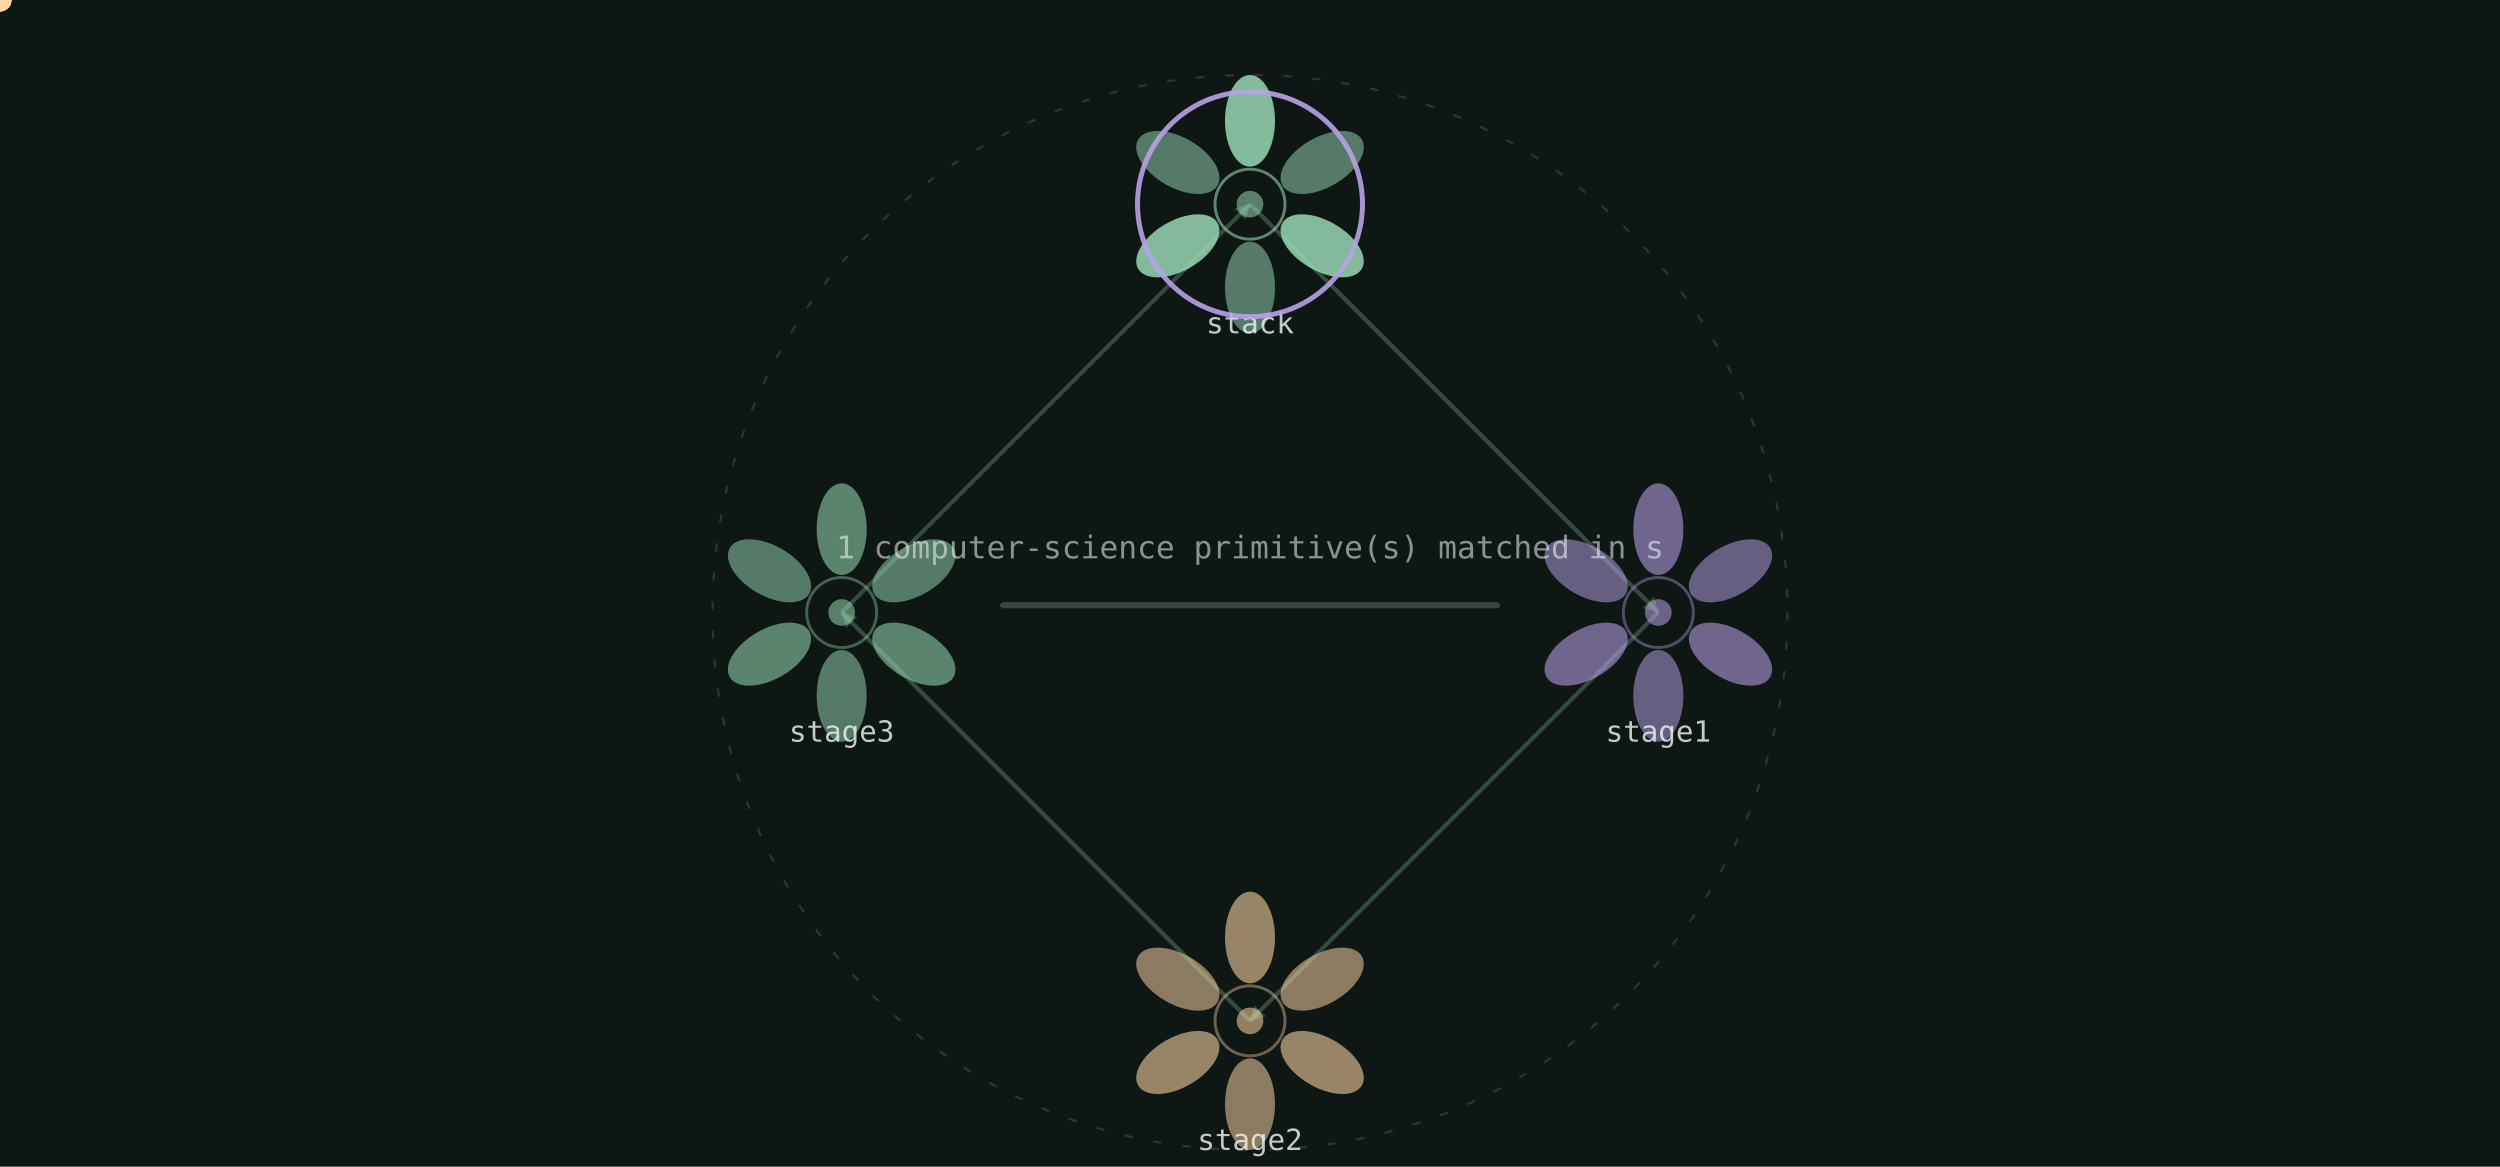
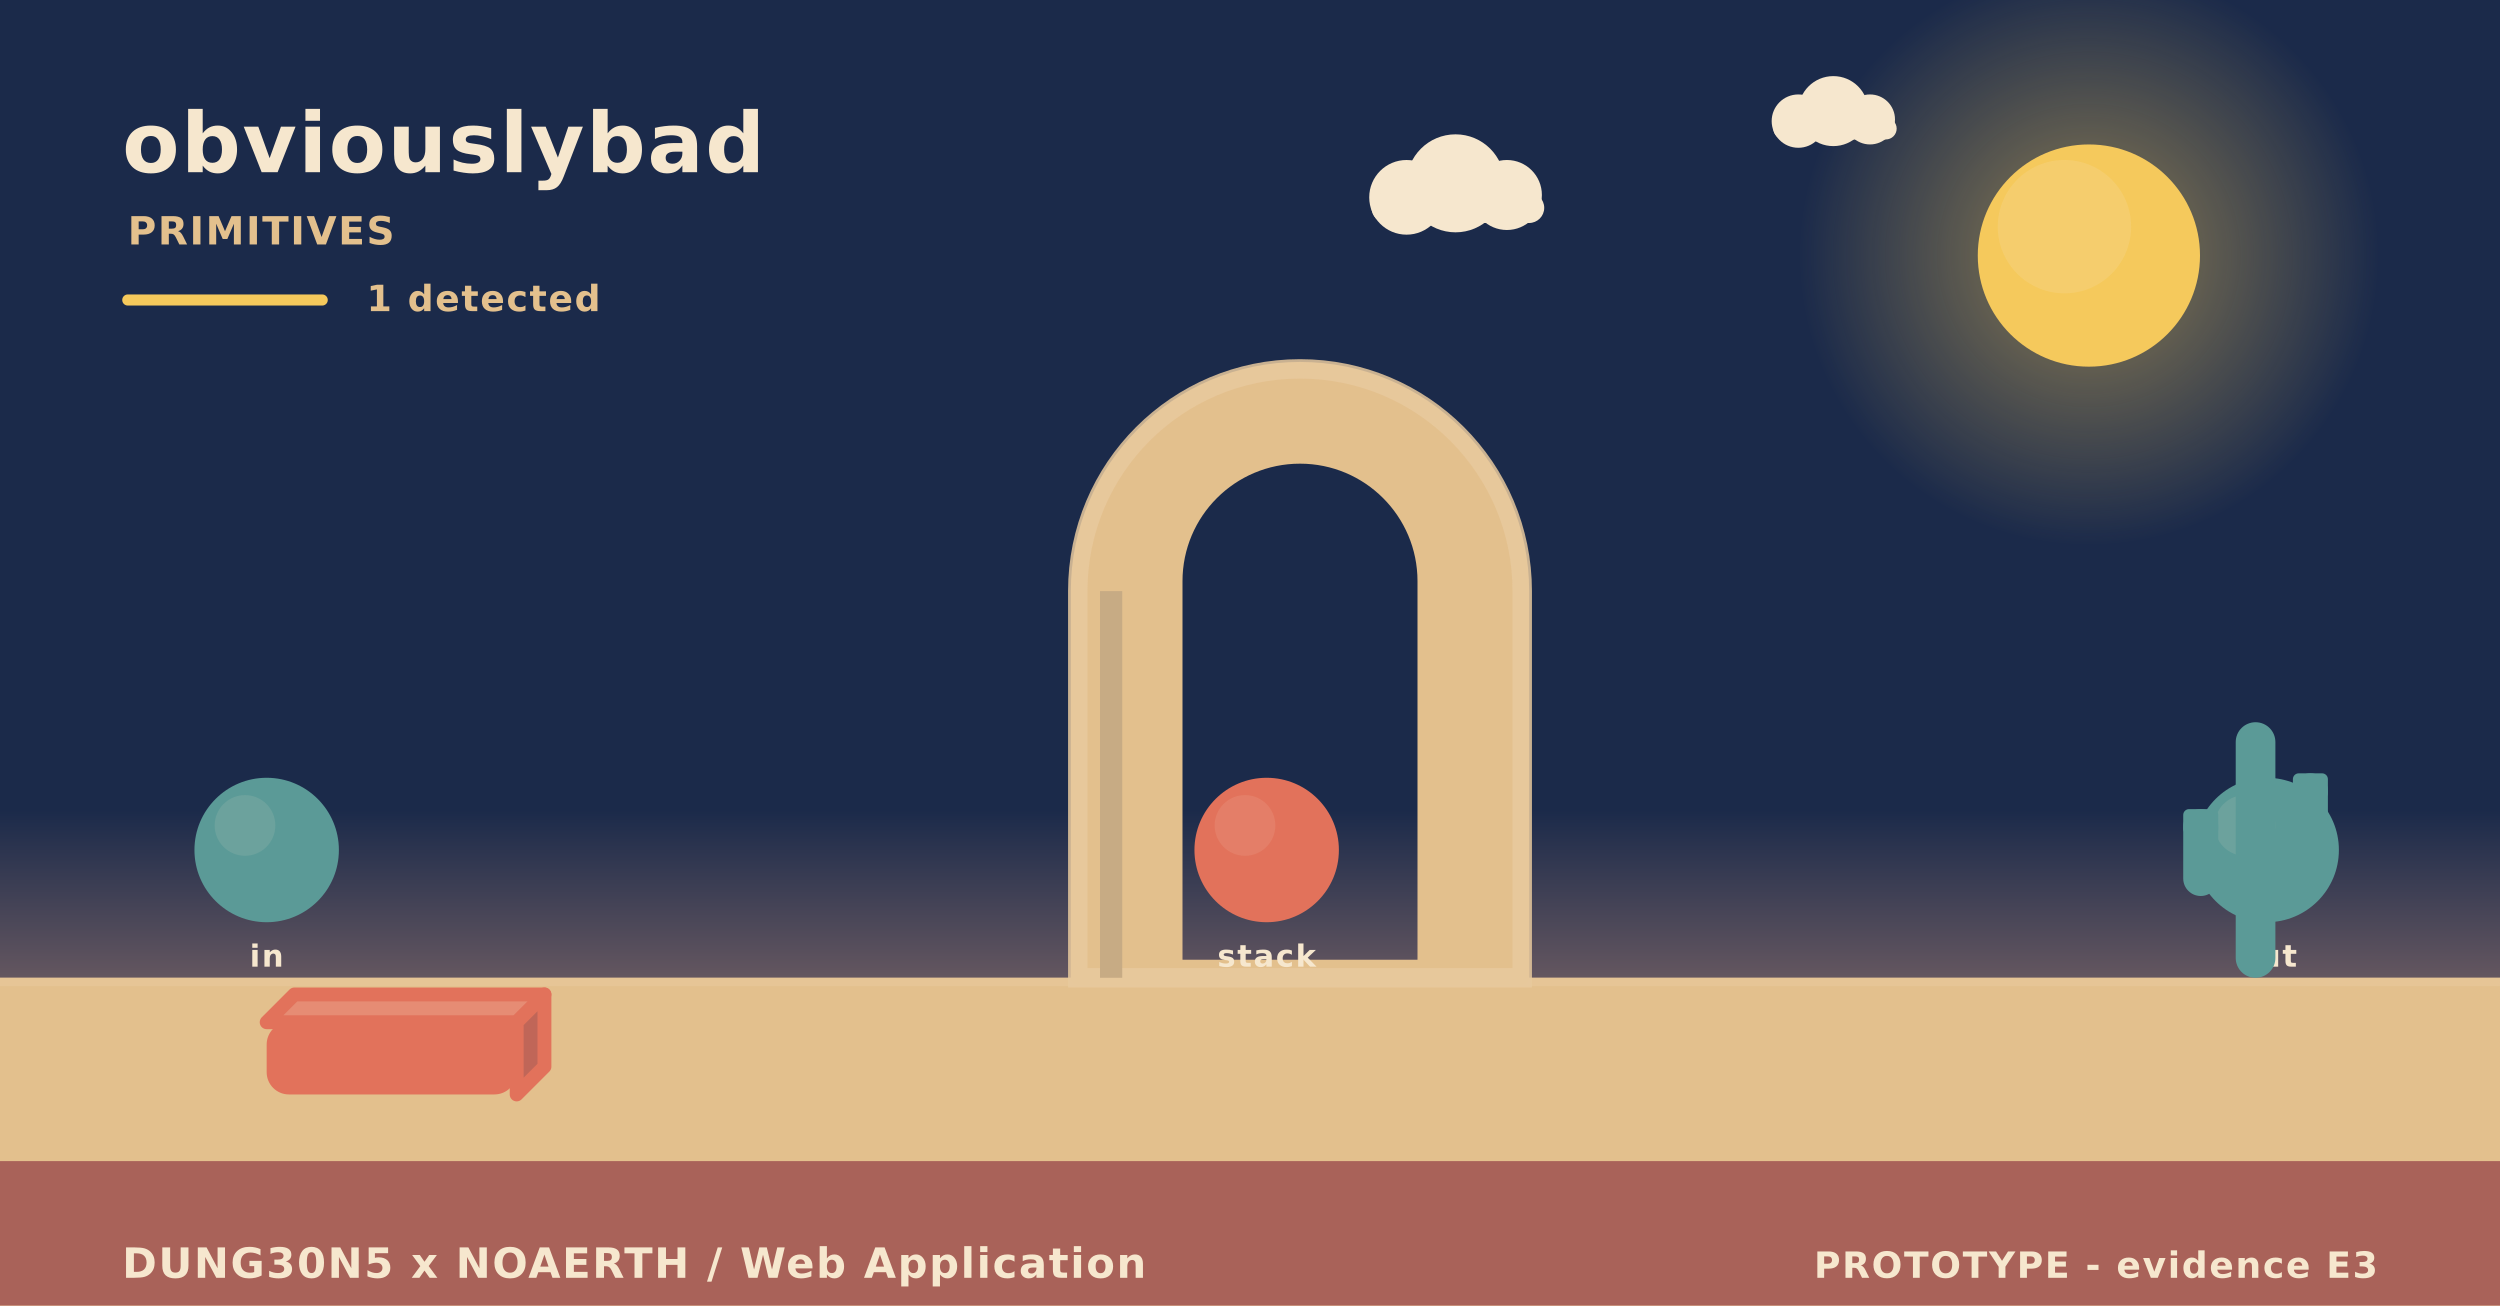
- <svg xmlns="http://www.w3.org/2000/svg" viewBox="0 0 1200 560" width="1200" height="560" role="img" aria-label="obviouslybad state machine">
-   <rect width="1200" height="560" fill="#0f1714" />
-   <defs>
-     <linearGradient id="gs" x1="0" y1="0" x2="1" y2="1">
-       <stop offset="0%" stop-color="#95d5b2" />
-       <stop offset="100%" stop-color="#b8a1e6" />
-     </linearGradient>
-   </defs>
-   <circle cx="600.00" cy="294.00" r="258.00" fill="none" stroke="rgba(240,248,244,0.140)" stroke-width="1.00" opacity="1.00" stroke-dasharray="4 10" />
-   <line x1="600.00" y1="98.00" x2="796.00" y2="294.00" stroke="rgba(149,213,178,0.500)" stroke-width="2.00" opacity="0.55" />
-   <polygon points="796.00,294.00 793.88,286.50 788.50,291.88" fill="rgba(149,213,178,0.500)" opacity="0.55" />
-   <g opacity="0.9">
-     <circle cx="0.00" cy="0.00" r="5.50" fill="#ffd6a5" opacity="1.00" />
-     <animateTransform attributeName="transform" type="translate" values="600.00,98.00 796.00,294.00" dur="4.95s" begin="0.0s" repeatCount="indefinite" />
-     <animateTransform attributeName="transform" type="translate" values="796.00,294.00 600.00,98.00" dur="4.95s" begin="2.475s" repeatCount="indefinite" />
+ <svg xmlns="http://www.w3.org/2000/svg" width="900" height="470" viewBox="0 0 900 470" role="img" aria-label="obviouslybad - how it behaves">
+   <linearGradient id="skys" x1="0" y1="0" x2="0" y2="1">
+     <stop offset="0" stop-color="#1b2a4a" />
+     <stop offset="0.62" stop-color="#1b2a4a" />
+     <stop offset="1" stop-color="#f3ad8a" />
+   </linearGradient>
+   <rect width="900" height="470" fill="url(#skys)" />
+   <radialGradient id="suns">
+     <stop offset="0.35" stop-color="#f5c95c" stop-opacity="0.34" />
+     <stop offset="1" stop-color="#f5c95c" stop-opacity="0" />
+   </radialGradient>
+   <circle cx="752" cy="92" r="104" fill="url(#suns)" />
+   <circle cx="752" cy="92" r="40" fill="#f5c95c" />
+   <circle cx="743.2" cy="81.6" r="24" fill="#f5d27e" opacity="0.5" />
+   <g>
+     <circle cx="524" cy="66" r="17.64" fill="#f6e7ce" />
+     <circle cx="506.36" cy="71.04" r="13.44" fill="#f6e7ce" />
+     <circle cx="542.48" cy="70.2" r="12.6" fill="#f6e7ce" />
+     <rect x="493.76" y="69.36" width="62.16" height="10.92" rx="5.46" fill="#f6e7ce" />
+     <animateTransform attributeName="transform" type="translate" values="0 0;24 0;0 0" dur="36s" begin="0s" repeatCount="indefinite" />
  </g>
-   <line x1="796.00" y1="294.00" x2="600.00" y2="490.00" stroke="rgba(149,213,178,0.500)" stroke-width="2.00" opacity="0.55" />
-   <polygon points="600.00,490.00 607.50,487.88 602.12,482.50" fill="rgba(149,213,178,0.500)" opacity="0.55" />
-   <g opacity="0.9">
-     <circle cx="0.00" cy="0.00" r="5.50" fill="#ffd6a5" opacity="1.00" />
-     <animateTransform attributeName="transform" type="translate" values="796.00,294.00 600.00,490.00" dur="4.95s" begin="1.238s" repeatCount="indefinite" />
-     <animateTransform attributeName="transform" type="translate" values="600.00,490.00 796.00,294.00" dur="4.95s" begin="3.713s" repeatCount="indefinite" />
+   <g>
+     <circle cx="660" cy="40" r="12.6" fill="#f6e7ce" />
+     <circle cx="647.4" cy="43.6" r="9.6" fill="#f6e7ce" />
+     <circle cx="673.2" cy="43" r="9" fill="#f6e7ce" />
+     <rect x="638.4" y="42.4" width="44.4" height="7.8" rx="3.9" fill="#f6e7ce" />
+     <animateTransform attributeName="transform" type="translate" values="0 0;-18 0;0 0" dur="46s" begin="3s" repeatCount="indefinite" />
  </g>
-   <line x1="600.00" y1="490.00" x2="404.00" y2="294.00" stroke="rgba(149,213,178,0.500)" stroke-width="2.00" opacity="0.55" />
-   <polygon points="404.00,294.00 406.12,301.50 411.50,296.12" fill="rgba(149,213,178,0.500)" opacity="0.55" />
-   <g opacity="0.9">
-     <circle cx="0.00" cy="0.00" r="5.50" fill="#ffd6a5" opacity="1.00" />
-     <animateTransform attributeName="transform" type="translate" values="600.00,490.00 404.00,294.00" dur="4.95s" begin="2.475s" repeatCount="indefinite" />
-     <animateTransform attributeName="transform" type="translate" values="404.00,294.00 600.00,490.00" dur="4.95s" begin="4.95s" repeatCount="indefinite" />
+   <rect x="0" y="352" width="900" height="118" fill="#e3c08d" />
+   <rect x="0" y="352" width="900" height="3" fill="#e6c596" />
+   <text x="44" y="62" font-family="Verdana,DejaVu Sans,sans-serif" font-size="30" font-weight="700" letter-spacing="0.6" fill="#f6e7ce" text-anchor="start">obviouslybad</text>
+   <text x="46" y="88" font-family="Verdana,DejaVu Sans,sans-serif" font-size="14" font-weight="700" letter-spacing="0.6" fill="#e3c08d" text-anchor="start">PRIMITIVES</text>
+   <rect x="44" y="106" width="74" height="4" rx="2" fill="#f5c95c" />
+   <text x="132" y="112" font-family="Verdana,DejaVu Sans,sans-serif" font-size="13" font-weight="700" letter-spacing="0.6" fill="#e3c08d" text-anchor="start">1 detected</text>
+   <path d="M388,352 L388,212.8 A80,80 0 0 1 548,212.8 L548,352 Z M423.2,348 L423.2,209.22 A44.8,44.8 0 0 1 512.8,209.22 L512.8,348 Z" fill="#e3c08d" fill-rule="evenodd" stroke="#e3c08d" stroke-width="5" stroke-linejoin="round" />
+   <path d="M388,352 L388,212.8 A80,80 0 0 1 548,212.8 L548,352 Z" fill="none" stroke="#e8c99d" stroke-width="7" stroke-linecap="round" opacity="0.85" />
+   <rect x="396" y="212.8" width="8" height="139.2" fill="#c7ab84" />
+   <circle cx="96" cy="306" r="26" fill="#5b9a97" />
+   <circle cx="88.2" cy="297.16" r="10.92" fill="#7aa9a2" opacity="0.55" />
+   <text x="96" y="348" font-family="Verdana,DejaVu Sans,sans-serif" font-size="11" font-weight="700" letter-spacing="0.6" fill="#f6e7ce" text-anchor="middle">in</text>
+   <g>
+     <circle cx="456" cy="306" r="26" fill="#e2725b" />
+     <circle cx="448.2" cy="297.16" r="10.92" fill="#e68972" opacity="0.55" />
+     <animate attributeName="opacity" values="0.8;1;0.8" dur="4.6s" begin="0s" repeatCount="indefinite" />
  </g>
-   <line x1="404.00" y1="294.00" x2="600.00" y2="98.00" stroke="rgba(149,213,178,0.500)" stroke-width="2.00" opacity="0.55" />
-   <polygon points="600.00,98.00 592.50,100.12 597.88,105.50" fill="rgba(149,213,178,0.500)" opacity="0.55" />
-   <g opacity="0.9">
-     <circle cx="0.00" cy="0.00" r="5.50" fill="#ffd6a5" opacity="1.00" />
-     <animateTransform attributeName="transform" type="translate" values="404.00,294.00 600.00,98.00" dur="4.95s" begin="3.713s" repeatCount="indefinite" />
-     <animateTransform attributeName="transform" type="translate" values="600.00,98.00 404.00,294.00" dur="4.95s" begin="6.188s" repeatCount="indefinite" />
-   </g>
-   <ellipse cx="600.00" cy="58.00" rx="12.00" ry="22.00" fill="rgba(149,213,178,0.900)" opacity="0.95" transform="rotate(0.0 600.00 58.00)" />
-   <ellipse cx="634.64" cy="78.00" rx="12.00" ry="22.00" fill="rgba(149,213,178,0.550)" opacity="0.95" transform="rotate(60.0 634.64 78.00)" />
-   <ellipse cx="634.64" cy="118.00" rx="12.00" ry="22.00" fill="rgba(149,213,178,0.900)" opacity="0.95" transform="rotate(120.0 634.64 118.00)" />
-   <ellipse cx="600.00" cy="138.00" rx="12.00" ry="22.00" fill="rgba(149,213,178,0.550)" opacity="0.95" transform="rotate(180.0 600.00 138.00)" />
-   <ellipse cx="565.36" cy="118.00" rx="12.00" ry="22.00" fill="rgba(149,213,178,0.900)" opacity="0.95" transform="rotate(240.0 565.36 118.00)" />
-   <ellipse cx="565.36" cy="78.00" rx="12.00" ry="22.00" fill="rgba(149,213,178,0.550)" opacity="0.95" transform="rotate(300.0 565.36 78.00)" />
-   <circle cx="600.00" cy="98.00" r="16.80" fill="none" stroke="rgba(149,213,178,0.900)" stroke-width="1.40" opacity="0.66" />
-   <circle cx="600.00" cy="98.00" r="6.40" fill="rgba(149,213,178,0.550)" opacity="1.00" />
-   <text x="600" y="160" font-family="ui-monospace,Menlo,monospace" font-size="14" fill="rgba(240,248,244,0.800)" text-anchor="middle">stack</text>
-   <g>
-     <circle cx="600.00" cy="98.00" r="54.00" fill="none" stroke="#b8a1e6" stroke-width="2.40" opacity="0.90" />
-     <animate attributeName="opacity" values="0.25;1.0;0.25" dur="9.9s" begin="0.0s" repeatCount="indefinite" />
-   </g>
-   <ellipse cx="796.00" cy="254.00" rx="12.00" ry="22.00" fill="rgba(184,161,230,0.600)" opacity="0.95" transform="rotate(0.0 796.00 254.00)" />
-   <ellipse cx="830.64" cy="274.00" rx="12.00" ry="22.00" fill="rgba(184,161,230,0.550)" opacity="0.95" transform="rotate(60.0 830.64 274.00)" />
-   <ellipse cx="830.64" cy="314.00" rx="12.00" ry="22.00" fill="rgba(184,161,230,0.600)" opacity="0.95" transform="rotate(120.0 830.64 314.00)" />
-   <ellipse cx="796.00" cy="334.00" rx="12.00" ry="22.00" fill="rgba(184,161,230,0.550)" opacity="0.95" transform="rotate(180.0 796.00 334.00)" />
-   <ellipse cx="761.36" cy="314.00" rx="12.00" ry="22.00" fill="rgba(184,161,230,0.600)" opacity="0.95" transform="rotate(240.0 761.36 314.00)" />
-   <ellipse cx="761.36" cy="274.00" rx="12.00" ry="22.00" fill="rgba(184,161,230,0.550)" opacity="0.95" transform="rotate(300.0 761.36 274.00)" />
-   <circle cx="796.00" cy="294.00" r="16.80" fill="none" stroke="rgba(184,161,230,0.600)" stroke-width="1.40" opacity="0.66" />
-   <circle cx="796.00" cy="294.00" r="6.40" fill="rgba(184,161,230,0.550)" opacity="1.00" />
-   <text x="796" y="356" font-family="ui-monospace,Menlo,monospace" font-size="14" fill="rgba(240,248,244,0.800)" text-anchor="middle">stage1</text>
-   <ellipse cx="600.00" cy="450.00" rx="12.00" ry="22.00" fill="rgba(255,214,165,0.600)" opacity="0.95" transform="rotate(0.0 600.00 450.00)" />
-   <ellipse cx="634.64" cy="470.00" rx="12.00" ry="22.00" fill="rgba(255,214,165,0.550)" opacity="0.95" transform="rotate(60.0 634.64 470.00)" />
-   <ellipse cx="634.64" cy="510.00" rx="12.00" ry="22.00" fill="rgba(255,214,165,0.600)" opacity="0.95" transform="rotate(120.0 634.64 510.00)" />
-   <ellipse cx="600.00" cy="530.00" rx="12.00" ry="22.00" fill="rgba(255,214,165,0.550)" opacity="0.95" transform="rotate(180.0 600.00 530.00)" />
-   <ellipse cx="565.36" cy="510.00" rx="12.00" ry="22.00" fill="rgba(255,214,165,0.600)" opacity="0.95" transform="rotate(240.0 565.36 510.00)" />
-   <ellipse cx="565.36" cy="470.00" rx="12.00" ry="22.00" fill="rgba(255,214,165,0.550)" opacity="0.95" transform="rotate(300.0 565.36 470.00)" />
-   <circle cx="600.00" cy="490.00" r="16.80" fill="none" stroke="rgba(255,214,165,0.600)" stroke-width="1.40" opacity="0.66" />
-   <circle cx="600.00" cy="490.00" r="6.40" fill="rgba(255,214,165,0.550)" opacity="1.00" />
-   <text x="600" y="552" font-family="ui-monospace,Menlo,monospace" font-size="14" fill="rgba(240,248,244,0.800)" text-anchor="middle">stage2</text>
-   <ellipse cx="404.00" cy="254.00" rx="12.00" ry="22.00" fill="rgba(149,213,178,0.600)" opacity="0.95" transform="rotate(0.0 404.00 254.00)" />
-   <ellipse cx="438.64" cy="274.00" rx="12.00" ry="22.00" fill="rgba(149,213,178,0.550)" opacity="0.95" transform="rotate(60.0 438.64 274.00)" />
-   <ellipse cx="438.64" cy="314.00" rx="12.00" ry="22.00" fill="rgba(149,213,178,0.600)" opacity="0.95" transform="rotate(120.0 438.64 314.00)" />
-   <ellipse cx="404.00" cy="334.00" rx="12.00" ry="22.00" fill="rgba(149,213,178,0.550)" opacity="0.95" transform="rotate(180.0 404.00 334.00)" />
-   <ellipse cx="369.36" cy="314.00" rx="12.00" ry="22.00" fill="rgba(149,213,178,0.600)" opacity="0.95" transform="rotate(240.0 369.36 314.00)" />
-   <ellipse cx="369.36" cy="274.00" rx="12.00" ry="22.00" fill="rgba(149,213,178,0.550)" opacity="0.95" transform="rotate(300.0 369.36 274.00)" />
-   <circle cx="404.00" cy="294.00" r="16.80" fill="none" stroke="rgba(149,213,178,0.600)" stroke-width="1.40" opacity="0.66" />
-   <circle cx="404.00" cy="294.00" r="6.40" fill="rgba(149,213,178,0.550)" opacity="1.00" />
-   <text x="404" y="356" font-family="ui-monospace,Menlo,monospace" font-size="14" fill="rgba(240,248,244,0.800)" text-anchor="middle">stage3</text>
-   <rect x="480.00" y="289.00" width="240.00" height="3.00" rx="2.00" fill="rgba(240,248,244,0.200)" opacity="1.00" />
-   <text x="600" y="268" font-family="ui-monospace,Menlo,monospace" font-size="15" fill="rgba(240,248,244,0.550)" text-anchor="middle">1 computer-science primitive(s) matched in s</text>
+   <text x="456" y="348" font-family="Verdana,DejaVu Sans,sans-serif" font-size="11" font-weight="700" letter-spacing="0.6" fill="#f6e7ce" text-anchor="middle">stack</text>
+   <circle cx="816" cy="306" r="26" fill="#5b9a97" />
+   <circle cx="808.2" cy="297.16" r="10.92" fill="#7aa9a2" opacity="0.55" />
+   <text x="816" y="348" font-family="Verdana,DejaVu Sans,sans-serif" font-size="11" font-weight="700" letter-spacing="0.6" fill="#f6e7ce" text-anchor="middle">out</text>
+   <path d="M96,368 L186,368 L196,358 L106,358 Z" fill="#e68c74" stroke="#e2725b" stroke-width="5" stroke-linejoin="round" />
+   <path d="M186,368 L196,358 L196,384 L186,394 Z" fill="#c06658" stroke="#e2725b" stroke-width="5" stroke-linejoin="round" />
+   <rect x="96" y="368" width="90" height="26" rx="8" fill="#e2725b" />
+   <rect x="804.86" y="260" width="14.28" height="92" rx="7.14" fill="#5b9a97" />
+   <rect x="785.96" y="291.28" width="12.6" height="31.28" rx="6.3" fill="#5b9a97" />
+   <rect x="785.96" y="291.28" width="12.6" height="9.2" rx="2.1" fill="#5b9a97" />
+   <rect x="825.44" y="278.4" width="12.6" height="31.28" rx="6.3" fill="#5b9a97" />
+   <rect x="825.44" y="278.4" width="12.6" height="9.2" rx="2.1" fill="#5b9a97" />
+   <rect x="0" y="418" width="900" height="52" rx="0" fill="#a65c56" opacity="0.94" />
+   <text x="44" y="460" font-family="Verdana,DejaVu Sans,sans-serif" font-size="15" font-weight="700" letter-spacing="0.6" fill="#f6e7ce" text-anchor="start">DUNG30N5 x NOAERTH  /  Web Application</text>
+   <text x="856" y="460" font-family="Verdana,DejaVu Sans,sans-serif" font-size="13" font-weight="700" letter-spacing="0.6" fill="#f6e7ce" text-anchor="end">PROTOTYPE  -  evidence E3</text>
</svg>
